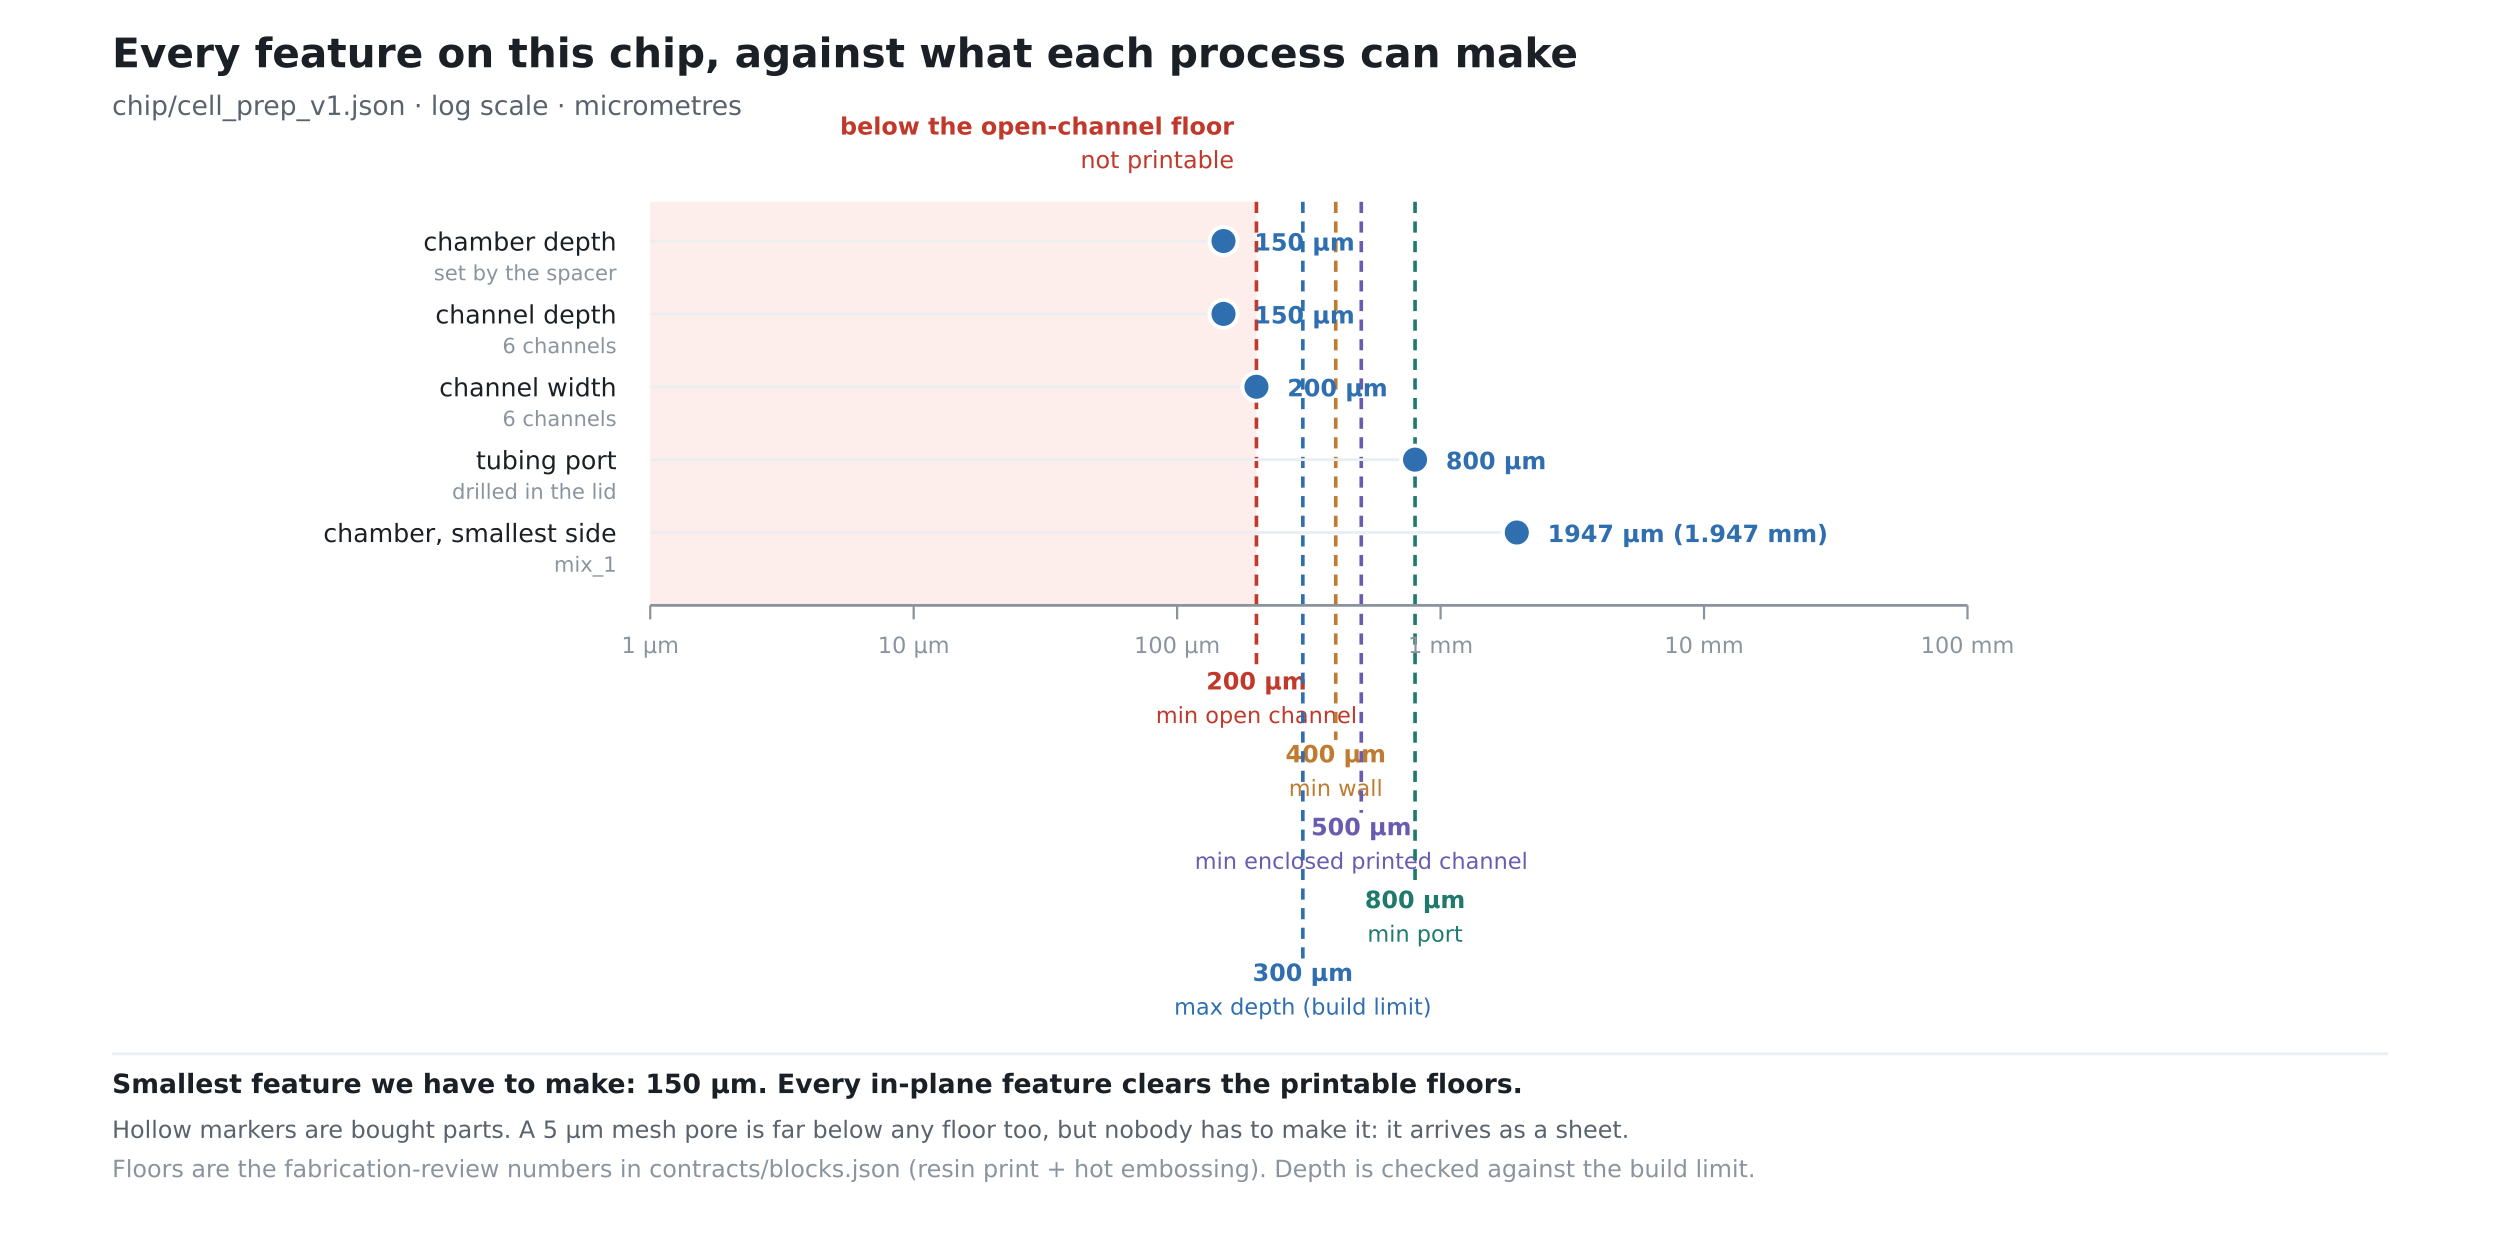
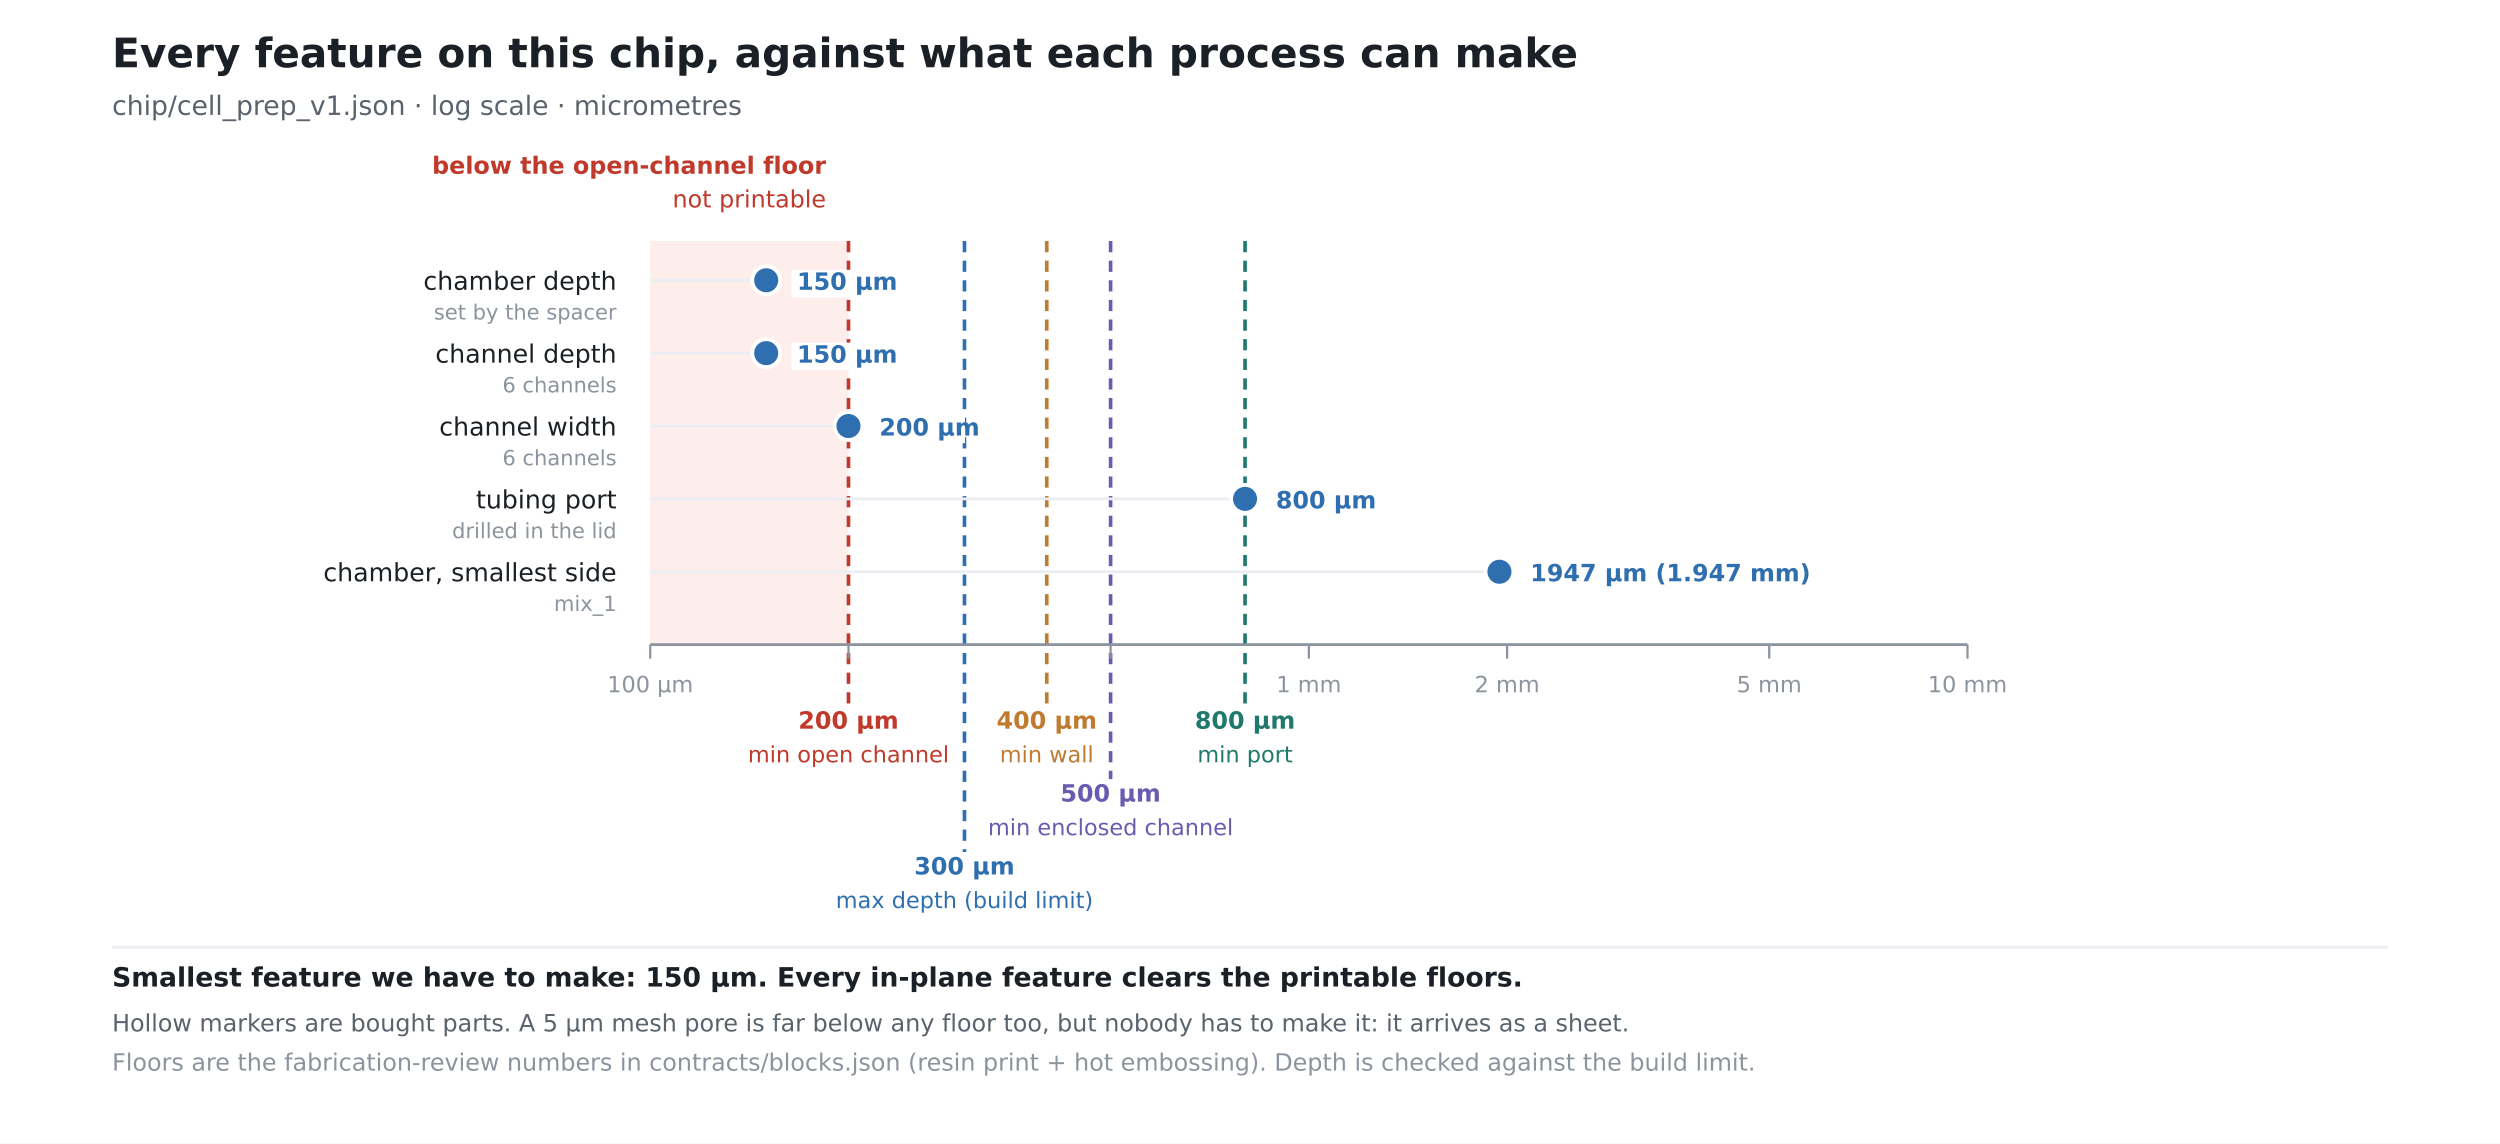
- <svg xmlns="http://www.w3.org/2000/svg" width="892" height="446" viewBox="0 0 892 446" role="img" aria-label="cell_prep_v1: feature sizes against the process floors">
-   <rect width="892" height="446" fill="#ffffff" />
+ <svg xmlns="http://www.w3.org/2000/svg" width="892" height="408" viewBox="0 0 892 408" role="img" aria-label="cell_prep_v1: feature sizes against the process floors">
+   <rect width="892" height="408" fill="#ffffff" />
  <text x="40" y="24" font-family="DejaVu Sans, Helvetica, Arial, sans-serif" font-size="14.5" fill="#1b2026" text-anchor="start" font-weight="bold">Every feature on this chip, against what each process can make</text>
  <text x="40" y="41" font-family="DejaVu Sans, Helvetica, Arial, sans-serif" font-size="9.5" fill="#5a636d" text-anchor="start">chip/cell_prep_v1.json   ·   log scale   ·   micrometres</text>
-   <rect x="232" y="72" width="216.3" height="144" fill="#fdeeec" stroke="none" />
-   <text x="440.3" y="48" font-family="DejaVu Sans, Helvetica, Arial, sans-serif" font-size="8.5" fill="#c0392b" text-anchor="end" font-weight="bold">below the open-channel floor</text>
-   <text x="440.3" y="60" font-family="DejaVu Sans, Helvetica, Arial, sans-serif" font-size="8.5" fill="#c0392b" text-anchor="end">not printable</text>
-   <line x1="448.3" y1="72" x2="448.3" y2="238" stroke="#c0392b" stroke-width="1.3" stroke-dasharray="4 3" />
-   <text x="448.3" y="246" font-family="DejaVu Sans, Helvetica, Arial, sans-serif" font-size="8.5" fill="#c0392b" text-anchor="middle" font-weight="bold">200 µm</text>
-   <text x="448.3" y="258" font-family="DejaVu Sans, Helvetica, Arial, sans-serif" font-size="8" fill="#c0392b" text-anchor="middle">min open channel</text>
-   <line x1="476.59" y1="72" x2="476.59" y2="264" stroke="#bf7b2f" stroke-width="1.3" stroke-dasharray="4 3" />
-   <text x="476.59" y="272" font-family="DejaVu Sans, Helvetica, Arial, sans-serif" font-size="8.5" fill="#bf7b2f" text-anchor="middle" font-weight="bold">400 µm</text>
-   <text x="476.59" y="284" font-family="DejaVu Sans, Helvetica, Arial, sans-serif" font-size="8" fill="#bf7b2f" text-anchor="middle">min wall</text>
-   <line x1="485.7" y1="72" x2="485.7" y2="290" stroke="#6b5bb0" stroke-width="1.3" stroke-dasharray="4 3" />
-   <text x="485.7" y="298" font-family="DejaVu Sans, Helvetica, Arial, sans-serif" font-size="8.5" fill="#6b5bb0" text-anchor="middle" font-weight="bold">500 µm</text>
-   <text x="485.7" y="310" font-family="DejaVu Sans, Helvetica, Arial, sans-serif" font-size="8" fill="#6b5bb0" text-anchor="middle">min enclosed printed channel</text>
-   <line x1="504.89" y1="72" x2="504.89" y2="316" stroke="#1f7a6d" stroke-width="1.3" stroke-dasharray="4 3" />
-   <text x="504.89" y="324" font-family="DejaVu Sans, Helvetica, Arial, sans-serif" font-size="8.5" fill="#1f7a6d" text-anchor="middle" font-weight="bold">800 µm</text>
-   <text x="504.89" y="336" font-family="DejaVu Sans, Helvetica, Arial, sans-serif" font-size="8" fill="#1f7a6d" text-anchor="middle">min port</text>
-   <line x1="464.85" y1="72" x2="464.85" y2="342" stroke="#2f6fb0" stroke-width="1.3" stroke-dasharray="4 3" />
-   <text x="464.85" y="350" font-family="DejaVu Sans, Helvetica, Arial, sans-serif" font-size="8.5" fill="#2f6fb0" text-anchor="middle" font-weight="bold">300 µm</text>
-   <text x="464.85" y="362" font-family="DejaVu Sans, Helvetica, Arial, sans-serif" font-size="8" fill="#2f6fb0" text-anchor="middle">max depth (build limit)</text>
-   <line x1="232" y1="216" x2="232" y2="221" stroke="#8b949e" stroke-width="0.8" />
-   <text x="232" y="233" font-family="DejaVu Sans, Helvetica, Arial, sans-serif" font-size="8" fill="#8b949e" text-anchor="middle">1 µm</text>
-   <line x1="326" y1="216" x2="326" y2="221" stroke="#8b949e" stroke-width="0.8" />
-   <text x="326" y="233" font-family="DejaVu Sans, Helvetica, Arial, sans-serif" font-size="8" fill="#8b949e" text-anchor="middle">10 µm</text>
-   <line x1="420" y1="216" x2="420" y2="221" stroke="#8b949e" stroke-width="0.8" />
-   <text x="420" y="233" font-family="DejaVu Sans, Helvetica, Arial, sans-serif" font-size="8" fill="#8b949e" text-anchor="middle">100 µm</text>
-   <line x1="514" y1="216" x2="514" y2="221" stroke="#8b949e" stroke-width="0.8" />
-   <text x="514" y="233" font-family="DejaVu Sans, Helvetica, Arial, sans-serif" font-size="8" fill="#8b949e" text-anchor="middle">1 mm</text>
-   <line x1="608" y1="216" x2="608" y2="221" stroke="#8b949e" stroke-width="0.8" />
-   <text x="608" y="233" font-family="DejaVu Sans, Helvetica, Arial, sans-serif" font-size="8" fill="#8b949e" text-anchor="middle">10 mm</text>
-   <line x1="702" y1="216" x2="702" y2="221" stroke="#8b949e" stroke-width="0.8" />
-   <text x="702" y="233" font-family="DejaVu Sans, Helvetica, Arial, sans-serif" font-size="8" fill="#8b949e" text-anchor="middle">100 mm</text>
-   <line x1="232" y1="216" x2="702" y2="216" stroke="#8b949e" stroke-width="1" />
-   <line x1="232" y1="86" x2="436.55" y2="86" stroke="#eaeef2" stroke-width="1" />
-   <circle cx="436.55" cy="86" r="5" fill="#2f6fb0" stroke="#ffffff" stroke-width="1.4" />
-   <text x="220" y="89.4" font-family="DejaVu Sans, Helvetica, Arial, sans-serif" font-size="9" fill="#1b2026" text-anchor="end">chamber depth</text>
-   <text x="220" y="100" font-family="DejaVu Sans, Helvetica, Arial, sans-serif" font-size="7.5" fill="#8b949e" text-anchor="end">set by the spacer</text>
-   <text x="447.55" y="89.4" font-family="DejaVu Sans, Helvetica, Arial, sans-serif" font-size="8.5" fill="#2f6fb0" text-anchor="start" font-weight="bold">150 µm</text>
-   <line x1="232" y1="112" x2="436.55" y2="112" stroke="#eaeef2" stroke-width="1" />
-   <circle cx="436.55" cy="112" r="5" fill="#2f6fb0" stroke="#ffffff" stroke-width="1.4" />
-   <text x="220" y="115.4" font-family="DejaVu Sans, Helvetica, Arial, sans-serif" font-size="9" fill="#1b2026" text-anchor="end">channel depth</text>
-   <text x="220" y="126" font-family="DejaVu Sans, Helvetica, Arial, sans-serif" font-size="7.5" fill="#8b949e" text-anchor="end">6 channels</text>
-   <text x="447.55" y="115.4" font-family="DejaVu Sans, Helvetica, Arial, sans-serif" font-size="8.5" fill="#2f6fb0" text-anchor="start" font-weight="bold">150 µm</text>
-   <line x1="232" y1="138" x2="448.3" y2="138" stroke="#eaeef2" stroke-width="1" />
-   <circle cx="448.3" cy="138" r="5" fill="#2f6fb0" stroke="#ffffff" stroke-width="1.4" />
-   <text x="220" y="141.4" font-family="DejaVu Sans, Helvetica, Arial, sans-serif" font-size="9" fill="#1b2026" text-anchor="end">channel width</text>
-   <text x="220" y="152" font-family="DejaVu Sans, Helvetica, Arial, sans-serif" font-size="7.5" fill="#8b949e" text-anchor="end">6 channels</text>
-   <text x="459.3" y="141.4" font-family="DejaVu Sans, Helvetica, Arial, sans-serif" font-size="8.5" fill="#2f6fb0" text-anchor="start" font-weight="bold">200 µm</text>
-   <line x1="232" y1="164" x2="504.89" y2="164" stroke="#eaeef2" stroke-width="1" />
-   <circle cx="504.89" cy="164" r="5" fill="#2f6fb0" stroke="#ffffff" stroke-width="1.4" />
-   <text x="220" y="167.4" font-family="DejaVu Sans, Helvetica, Arial, sans-serif" font-size="9" fill="#1b2026" text-anchor="end">tubing port</text>
-   <text x="220" y="178" font-family="DejaVu Sans, Helvetica, Arial, sans-serif" font-size="7.5" fill="#8b949e" text-anchor="end">drilled in the lid</text>
-   <text x="515.89" y="167.4" font-family="DejaVu Sans, Helvetica, Arial, sans-serif" font-size="8.5" fill="#2f6fb0" text-anchor="start" font-weight="bold">800 µm</text>
-   <line x1="232" y1="190" x2="541.2" y2="190" stroke="#eaeef2" stroke-width="1" />
-   <circle cx="541.2" cy="190" r="5" fill="#2f6fb0" stroke="#ffffff" stroke-width="1.4" />
-   <text x="220" y="193.4" font-family="DejaVu Sans, Helvetica, Arial, sans-serif" font-size="9" fill="#1b2026" text-anchor="end">chamber, smallest side</text>
-   <text x="220" y="204" font-family="DejaVu Sans, Helvetica, Arial, sans-serif" font-size="7.5" fill="#8b949e" text-anchor="end">mix_1</text>
-   <text x="552.2" y="193.4" font-family="DejaVu Sans, Helvetica, Arial, sans-serif" font-size="8.5" fill="#2f6fb0" text-anchor="start" font-weight="bold">1947 µm  (1.947 mm)</text>
-   <line x1="40" y1="376" x2="852" y2="376" stroke="#eaeef2" stroke-width="1" />
-   <text x="40" y="390" font-family="DejaVu Sans, Helvetica, Arial, sans-serif" font-size="9.5" fill="#1b2026" text-anchor="start" font-weight="bold">Smallest feature we have to make: 150 µm. Every in-plane feature clears the printable floors.</text>
-   <text x="40" y="406" font-family="DejaVu Sans, Helvetica, Arial, sans-serif" font-size="8.5" fill="#5a636d" text-anchor="start">Hollow markers are bought parts. A 5 µm mesh pore is far below any floor too, but nobody has to make it: it arrives as a sheet.</text>
-   <text x="40" y="420" font-family="DejaVu Sans, Helvetica, Arial, sans-serif" font-size="8.5" fill="#8b949e" text-anchor="start">Floors are the fabrication-review numbers in contracts/blocks.json (resin print + hot embossing). Depth is checked against the build limit.</text>
+   <rect x="232" y="86" width="70.74" height="144" fill="#fdeeec" stroke="none" />
+   <text x="294.74" y="62" font-family="DejaVu Sans, Helvetica, Arial, sans-serif" font-size="8.5" fill="#c0392b" text-anchor="end" font-weight="bold">below the open-channel floor</text>
+   <text x="294.74" y="74" font-family="DejaVu Sans, Helvetica, Arial, sans-serif" font-size="8.5" fill="#c0392b" text-anchor="end">not printable</text>
+   <line x1="302.74" y1="86" x2="302.74" y2="252" stroke="#c0392b" stroke-width="1.3" stroke-dasharray="4 3" />
+   <text x="302.74" y="260" font-family="DejaVu Sans, Helvetica, Arial, sans-serif" font-size="8.5" fill="#c0392b" text-anchor="middle" font-weight="bold">200 µm</text>
+   <text x="302.74" y="272" font-family="DejaVu Sans, Helvetica, Arial, sans-serif" font-size="8" fill="#c0392b" text-anchor="middle">min open channel</text>
+   <line x1="373.48" y1="86" x2="373.48" y2="252" stroke="#bf7b2f" stroke-width="1.3" stroke-dasharray="4 3" />
+   <text x="373.48" y="260" font-family="DejaVu Sans, Helvetica, Arial, sans-serif" font-size="8.5" fill="#bf7b2f" text-anchor="middle" font-weight="bold">400 µm</text>
+   <text x="373.48" y="272" font-family="DejaVu Sans, Helvetica, Arial, sans-serif" font-size="8" fill="#bf7b2f" text-anchor="middle">min wall</text>
+   <line x1="396.26" y1="86" x2="396.26" y2="278" stroke="#6b5bb0" stroke-width="1.3" stroke-dasharray="4 3" />
+   <text x="396.26" y="286" font-family="DejaVu Sans, Helvetica, Arial, sans-serif" font-size="8.5" fill="#6b5bb0" text-anchor="middle" font-weight="bold">500 µm</text>
+   <text x="396.26" y="298" font-family="DejaVu Sans, Helvetica, Arial, sans-serif" font-size="8" fill="#6b5bb0" text-anchor="middle">min enclosed channel</text>
+   <line x1="444.23" y1="86" x2="444.23" y2="252" stroke="#1f7a6d" stroke-width="1.3" stroke-dasharray="4 3" />
+   <text x="444.23" y="260" font-family="DejaVu Sans, Helvetica, Arial, sans-serif" font-size="8.5" fill="#1f7a6d" text-anchor="middle" font-weight="bold">800 µm</text>
+   <text x="444.23" y="272" font-family="DejaVu Sans, Helvetica, Arial, sans-serif" font-size="8" fill="#1f7a6d" text-anchor="middle">min port</text>
+   <line x1="344.12" y1="86" x2="344.12" y2="304" stroke="#2f6fb0" stroke-width="1.3" stroke-dasharray="4 3" />
+   <text x="344.12" y="312" font-family="DejaVu Sans, Helvetica, Arial, sans-serif" font-size="8.5" fill="#2f6fb0" text-anchor="middle" font-weight="bold">300 µm</text>
+   <text x="344.12" y="324" font-family="DejaVu Sans, Helvetica, Arial, sans-serif" font-size="8" fill="#2f6fb0" text-anchor="middle">max depth (build limit)</text>
+   <line x1="232" y1="230" x2="232" y2="235" stroke="#8b949e" stroke-width="0.8" />
+   <text x="232" y="247" font-family="DejaVu Sans, Helvetica, Arial, sans-serif" font-size="8" fill="#8b949e" text-anchor="middle">100 µm</text>
+   <line x1="302.74" y1="230" x2="302.74" y2="235" stroke="#8b949e" stroke-width="0.8" />
+   <line x1="396.26" y1="230" x2="396.26" y2="235" stroke="#8b949e" stroke-width="0.8" />
+   <line x1="467" y1="230" x2="467" y2="235" stroke="#8b949e" stroke-width="0.8" />
+   <text x="467" y="247" font-family="DejaVu Sans, Helvetica, Arial, sans-serif" font-size="8" fill="#8b949e" text-anchor="middle">1 mm</text>
+   <line x1="537.74" y1="230" x2="537.74" y2="235" stroke="#8b949e" stroke-width="0.8" />
+   <text x="537.74" y="247" font-family="DejaVu Sans, Helvetica, Arial, sans-serif" font-size="8" fill="#8b949e" text-anchor="middle">2 mm</text>
+   <line x1="631.26" y1="230" x2="631.26" y2="235" stroke="#8b949e" stroke-width="0.8" />
+   <text x="631.26" y="247" font-family="DejaVu Sans, Helvetica, Arial, sans-serif" font-size="8" fill="#8b949e" text-anchor="middle">5 mm</text>
+   <line x1="702" y1="230" x2="702" y2="235" stroke="#8b949e" stroke-width="0.8" />
+   <text x="702" y="247" font-family="DejaVu Sans, Helvetica, Arial, sans-serif" font-size="8" fill="#8b949e" text-anchor="middle">10 mm</text>
+   <line x1="232" y1="230" x2="702" y2="230" stroke="#8b949e" stroke-width="1" />
+   <line x1="232" y1="100" x2="273.38" y2="100" stroke="#eaeef2" stroke-width="1" />
+   <circle cx="273.38" cy="100" r="5" fill="#2f6fb0" stroke="#ffffff" stroke-width="1.4" />
+   <text x="220" y="103.4" font-family="DejaVu Sans, Helvetica, Arial, sans-serif" font-size="9" fill="#1b2026" text-anchor="end">chamber depth</text>
+   <text x="220" y="114" font-family="DejaVu Sans, Helvetica, Arial, sans-serif" font-size="7.5" fill="#8b949e" text-anchor="end">set by the spacer</text>
+   <rect x="282.38" y="96.26" width="32.56" height="9.86" fill="#ffffff" stroke="none" />
+   <text x="284.38" y="103.4" font-family="DejaVu Sans, Helvetica, Arial, sans-serif" font-size="8.5" fill="#2f6fb0" text-anchor="start" font-weight="bold">150 µm</text>
+   <line x1="232" y1="126" x2="273.38" y2="126" stroke="#eaeef2" stroke-width="1" />
+   <circle cx="273.38" cy="126" r="5" fill="#2f6fb0" stroke="#ffffff" stroke-width="1.4" />
+   <text x="220" y="129.4" font-family="DejaVu Sans, Helvetica, Arial, sans-serif" font-size="9" fill="#1b2026" text-anchor="end">channel depth</text>
+   <text x="220" y="140" font-family="DejaVu Sans, Helvetica, Arial, sans-serif" font-size="7.5" fill="#8b949e" text-anchor="end">6 channels</text>
+   <rect x="282.38" y="122.26" width="32.56" height="9.86" fill="#ffffff" stroke="none" />
+   <text x="284.38" y="129.4" font-family="DejaVu Sans, Helvetica, Arial, sans-serif" font-size="8.5" fill="#2f6fb0" text-anchor="start" font-weight="bold">150 µm</text>
+   <line x1="232" y1="152" x2="302.74" y2="152" stroke="#eaeef2" stroke-width="1" />
+   <circle cx="302.74" cy="152" r="5" fill="#2f6fb0" stroke="#ffffff" stroke-width="1.4" />
+   <text x="220" y="155.4" font-family="DejaVu Sans, Helvetica, Arial, sans-serif" font-size="9" fill="#1b2026" text-anchor="end">channel width</text>
+   <text x="220" y="166" font-family="DejaVu Sans, Helvetica, Arial, sans-serif" font-size="7.5" fill="#8b949e" text-anchor="end">6 channels</text>
+   <rect x="311.74" y="148.26" width="32.56" height="9.86" fill="#ffffff" stroke="none" />
+   <text x="313.74" y="155.4" font-family="DejaVu Sans, Helvetica, Arial, sans-serif" font-size="8.5" fill="#2f6fb0" text-anchor="start" font-weight="bold">200 µm</text>
+   <line x1="232" y1="178" x2="444.23" y2="178" stroke="#eaeef2" stroke-width="1" />
+   <circle cx="444.23" cy="178" r="5" fill="#2f6fb0" stroke="#ffffff" stroke-width="1.4" />
+   <text x="220" y="181.4" font-family="DejaVu Sans, Helvetica, Arial, sans-serif" font-size="9" fill="#1b2026" text-anchor="end">tubing port</text>
+   <text x="220" y="192" font-family="DejaVu Sans, Helvetica, Arial, sans-serif" font-size="7.5" fill="#8b949e" text-anchor="end">drilled in the lid</text>
+   <rect x="453.23" y="174.26" width="32.56" height="9.86" fill="#ffffff" stroke="none" />
+   <text x="455.23" y="181.4" font-family="DejaVu Sans, Helvetica, Arial, sans-serif" font-size="8.5" fill="#2f6fb0" text-anchor="start" font-weight="bold">800 µm</text>
+   <line x1="232" y1="204" x2="535" y2="204" stroke="#eaeef2" stroke-width="1" />
+   <circle cx="535" cy="204" r="5" fill="#2f6fb0" stroke="#ffffff" stroke-width="1.4" />
+   <text x="220" y="207.4" font-family="DejaVu Sans, Helvetica, Arial, sans-serif" font-size="9" fill="#1b2026" text-anchor="end">chamber, smallest side</text>
+   <text x="220" y="218" font-family="DejaVu Sans, Helvetica, Arial, sans-serif" font-size="7.5" fill="#8b949e" text-anchor="end">mix_1</text>
+   <rect x="544" y="200.26" width="94.44" height="9.86" fill="#ffffff" stroke="none" />
+   <text x="546" y="207.4" font-family="DejaVu Sans, Helvetica, Arial, sans-serif" font-size="8.5" fill="#2f6fb0" text-anchor="start" font-weight="bold">1947 µm  (1.947 mm)</text>
+   <line x1="40" y1="338" x2="852" y2="338" stroke="#eaeef2" stroke-width="1" />
+   <text x="40" y="352" font-family="DejaVu Sans, Helvetica, Arial, sans-serif" font-size="9.5" fill="#1b2026" text-anchor="start" font-weight="bold">Smallest feature we have to make: 150 µm. Every in-plane feature clears the printable floors.</text>
+   <text x="40" y="368" font-family="DejaVu Sans, Helvetica, Arial, sans-serif" font-size="8.5" fill="#5a636d" text-anchor="start">Hollow markers are bought parts. A 5 µm mesh pore is far below any floor too, but nobody has to make it: it arrives as a sheet.</text>
+   <text x="40" y="382" font-family="DejaVu Sans, Helvetica, Arial, sans-serif" font-size="8.5" fill="#8b949e" text-anchor="start">Floors are the fabrication-review numbers in contracts/blocks.json (resin print + hot embossing). Depth is checked against the build limit.</text>
</svg>
